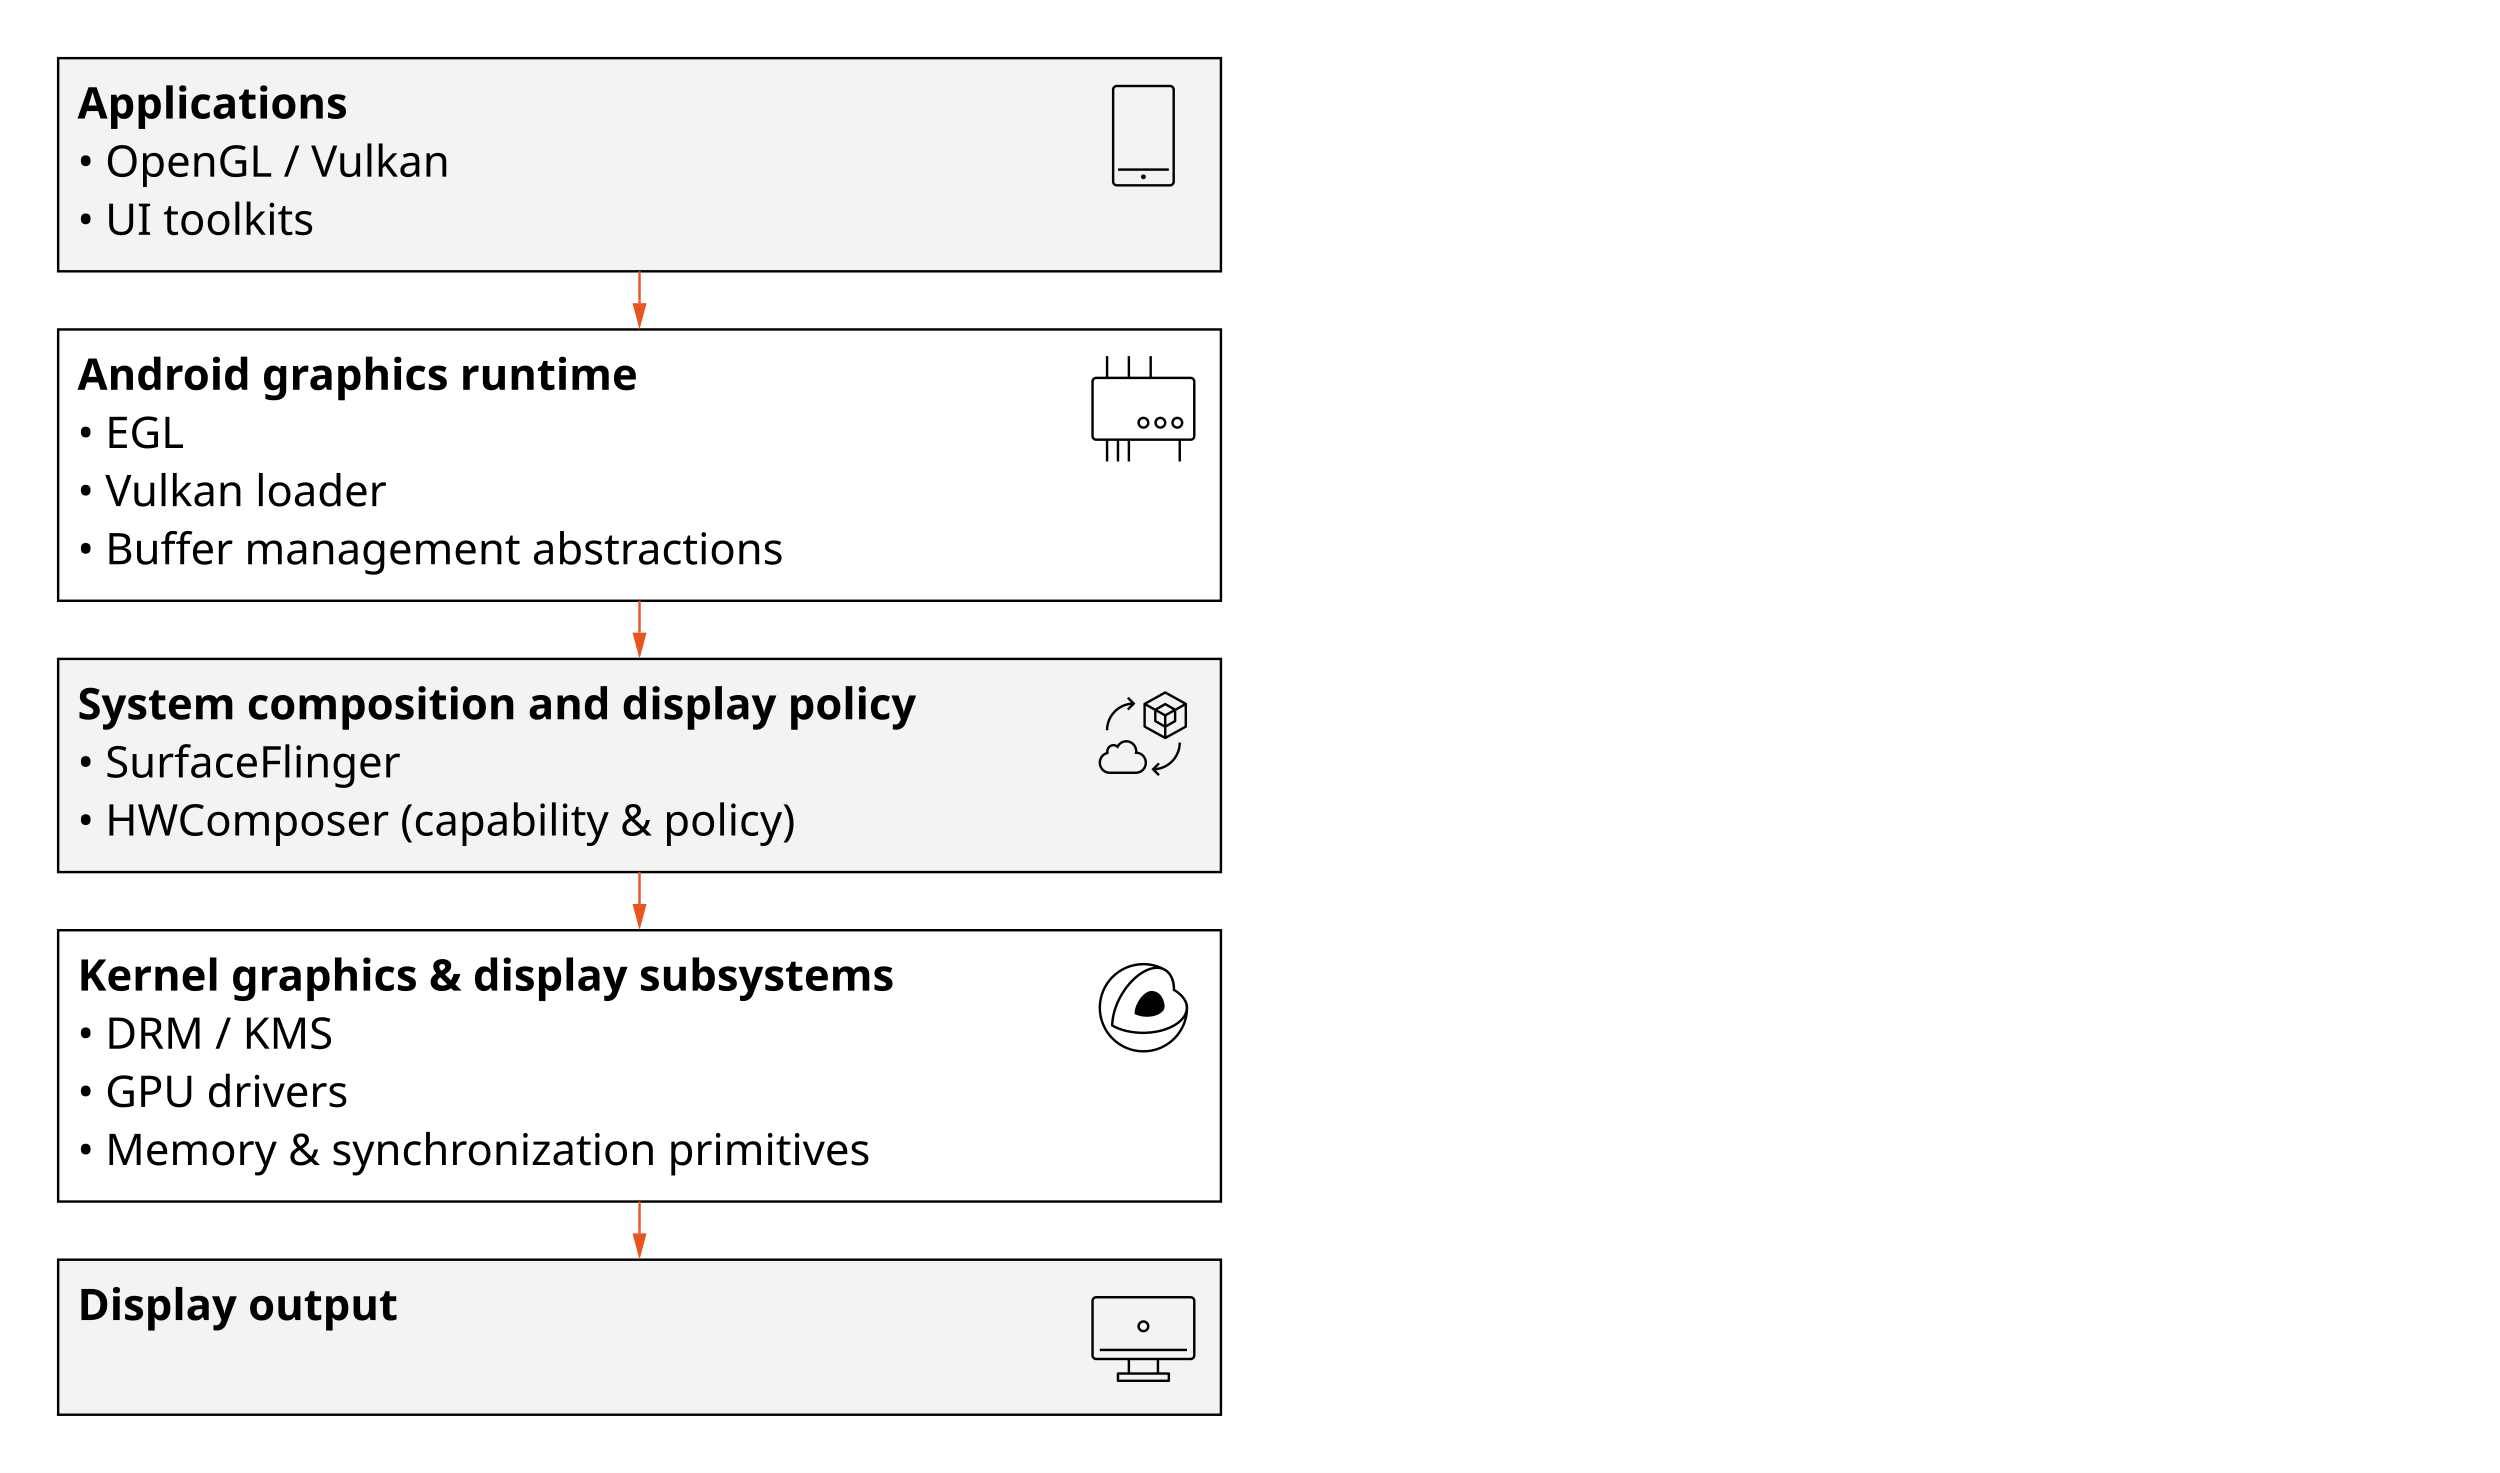
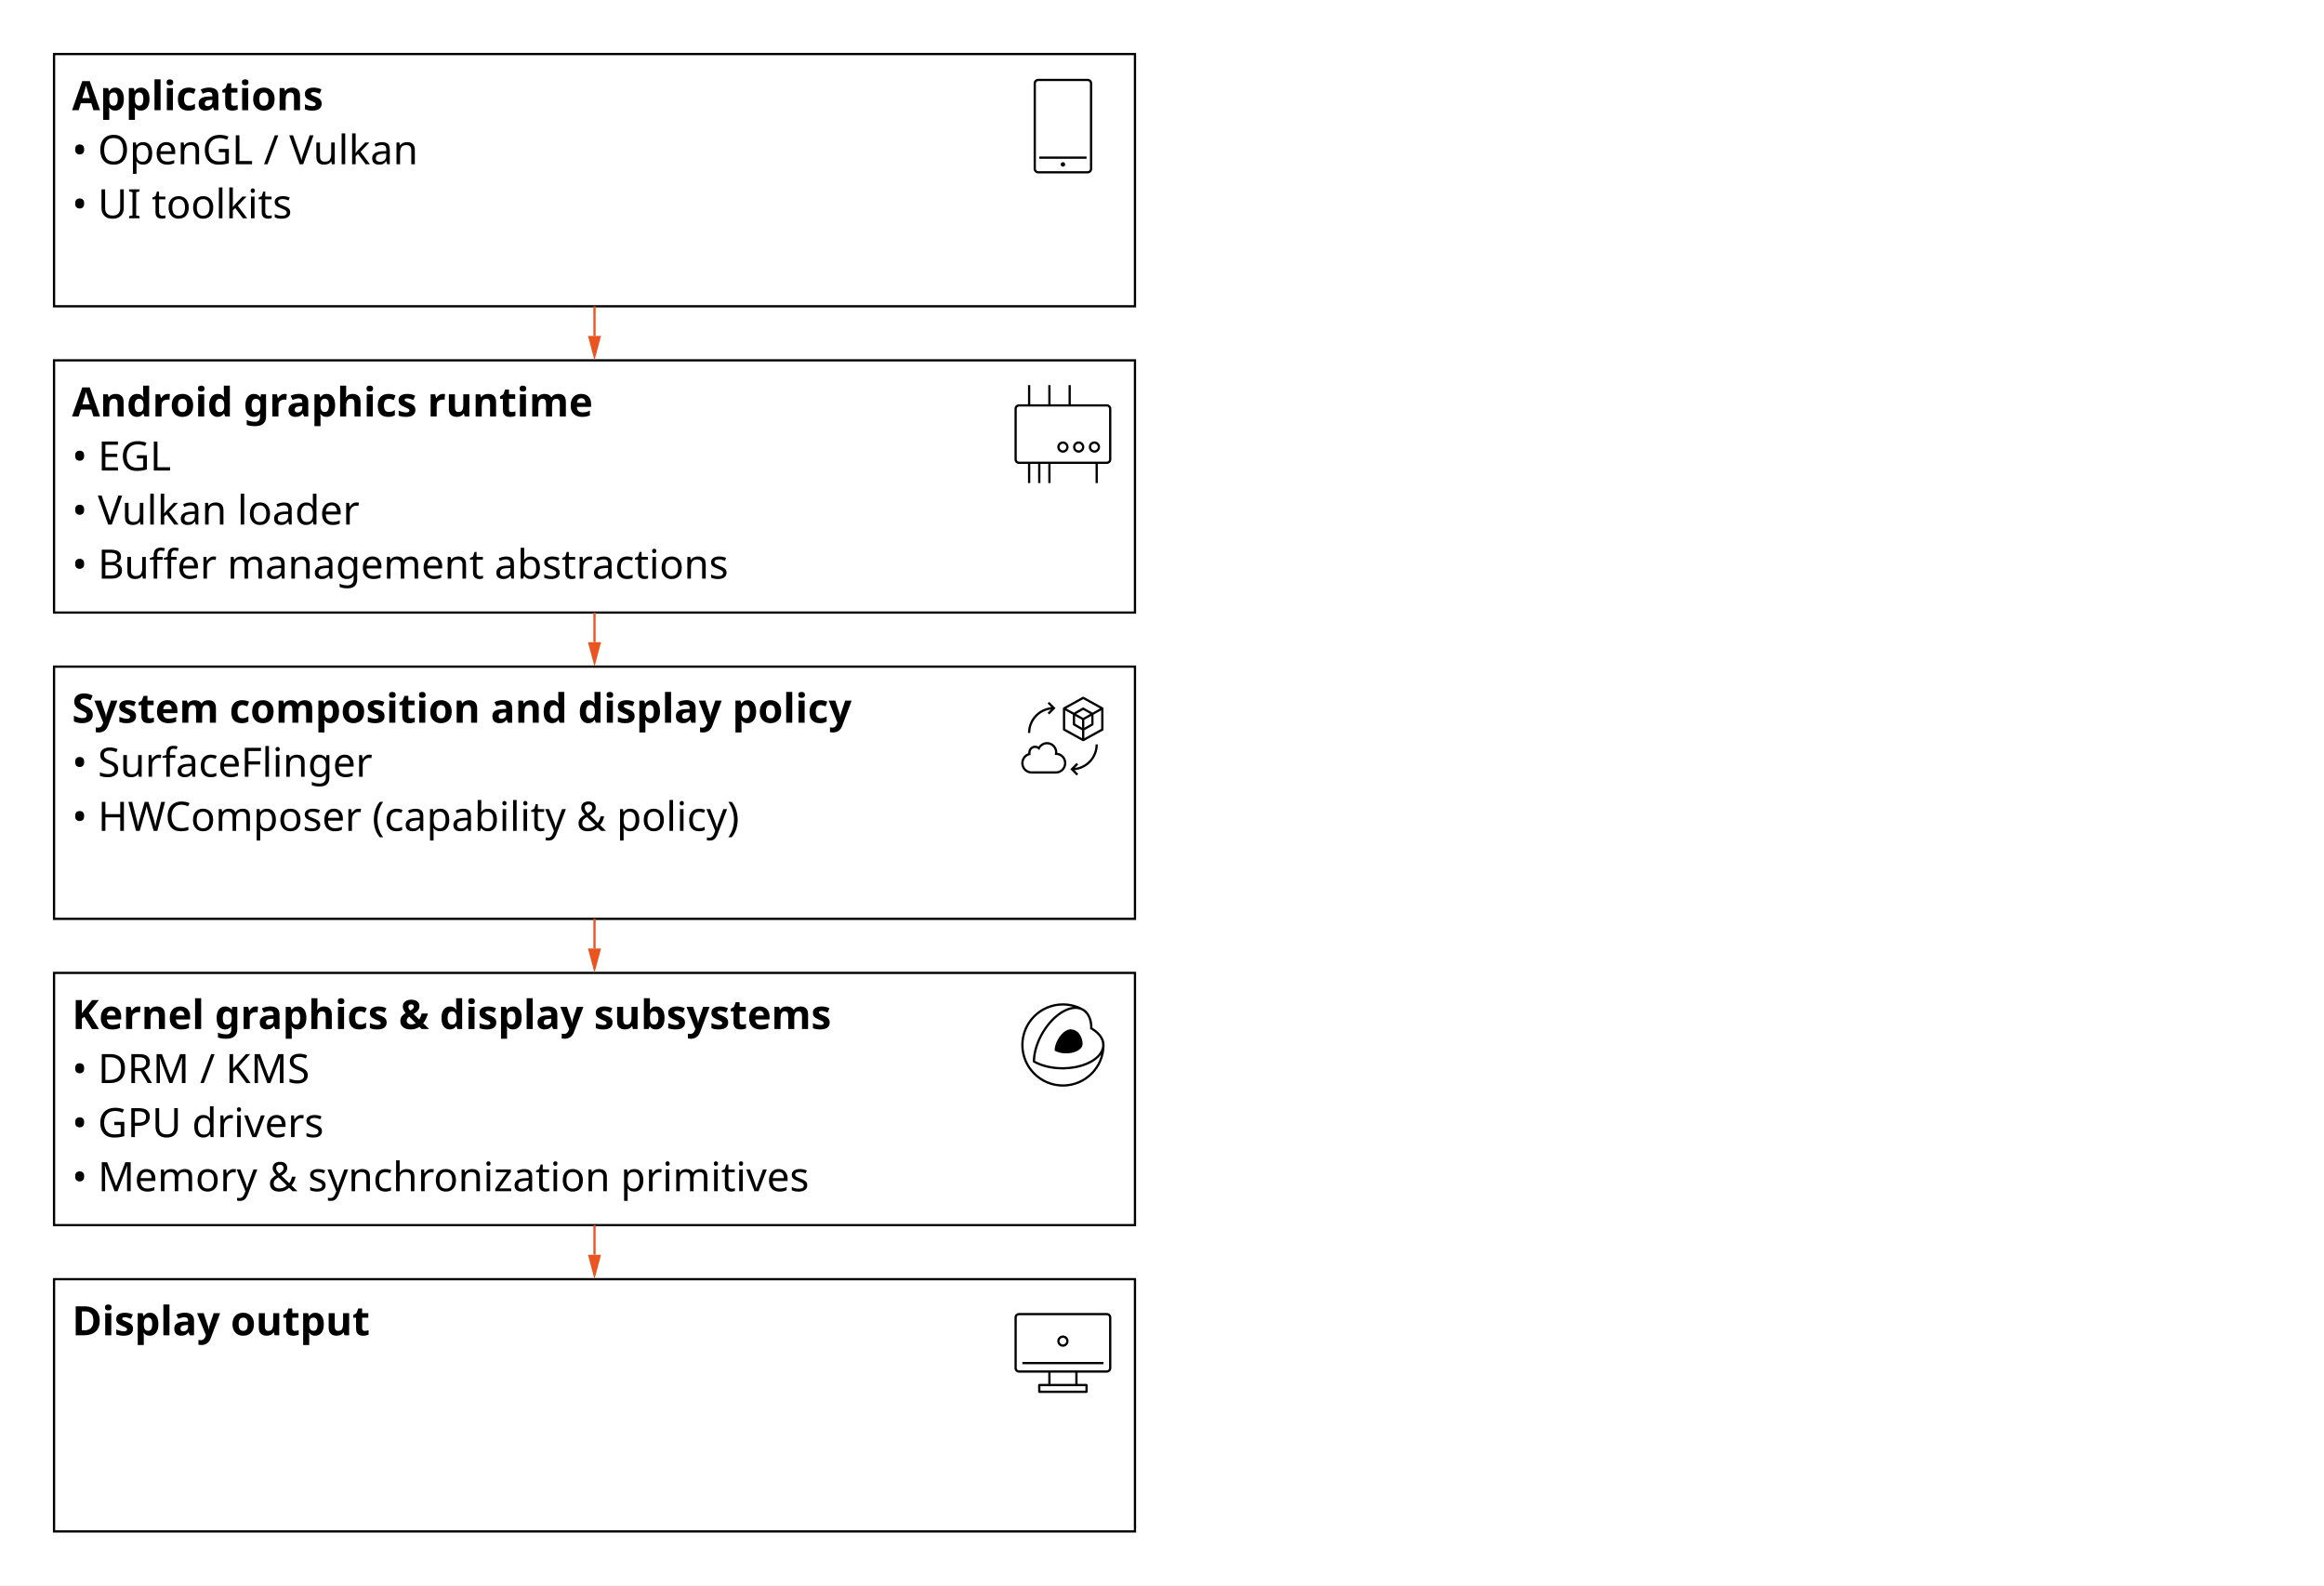
- <svg xmlns="http://www.w3.org/2000/svg" width="1032" height="608" viewBox="0 0 1032 608" xml:space="preserve">
-   <rect width="1032" height="608" fill="#FFFFFF" />
+ <svg xmlns="http://www.w3.org/2000/svg" width="1032" height="704" viewBox="0 0 1032 704" xml:space="preserve">
+   <rect width="1032" height="704" fill="#FFFFFF" />
+   <g data-component-id="__root__">
+     <rect x="0" y="0" width="1032" height="704" fill="transparent" stroke="none" stroke-width="1" stroke-miterlimit="10" pointer-events="none" />
+   </g>
+   <g data-component-id="__col_0__">
+     <rect x="24" y="24" width="480" height="656" fill="transparent" stroke="none" stroke-width="1" stroke-miterlimit="10" pointer-events="none" />
+   </g>
  <g data-component-id="apps">
-     <rect x="24" y="24" width="480" height="88" fill="#F3F3F3" stroke="#000000" stroke-width="1" stroke-miterlimit="10" />
+     <rect x="24" y="24" width="480" height="112" fill="transparent" stroke="#000000" stroke-width="1" stroke-miterlimit="10" />
    <text font-family="Ubuntu Sans">
      <tspan x="32" y="48.92" font-size="18" font-weight="700" fill="#000000">Applications</tspan>
      <tspan x="32" y="72.92" font-size="18" font-weight="400" fill="#000000">• OpenGL / Vulkan</tspan>
      <tspan x="32" y="96.92" font-size="18" font-weight="400" fill="#000000">• UI toolkits</tspan>
    </text>
    <g class="dg-icon" transform="translate(448 32)">
      <path fill-rule="evenodd" clip-rule="evenodd" d="M35 3C36.105 3 37 3.895 37 5V43C37 44.036 36.213 44.887 35.204 44.989L35 45H13L12.796 44.989C11.854 44.894 11.106 44.146 11.011 43.204L11 43V5C11 3.895 11.895 3 13 3H35ZM13 4C12.448 4 12 4.448 12 5V43C12 43.552 12.448 44 13 44H35C35.552 44 36 43.552 36 43V5C36 4.448 35.552 4 35 4H13Z" fill="#000000" />
      <path d="M24 40C24.552 40 25 40.448 25 41C25 41.552 24.552 42 24 42C23.448 42 23 41.552 23 41C23 40.448 23.448 40 24 40Z" fill="#000000" />
      <path d="M34.5 38.5H13.5V37.5H34.5V38.5Z" fill="#000000" />
    </g>
  </g>
  <g data-component-id="runtime">
-     <rect x="24" y="136" width="480" height="112" fill="#FFFFFF" stroke="#000000" stroke-width="1" stroke-miterlimit="10" />
+     <rect x="24" y="160" width="480" height="112" fill="transparent" stroke="#000000" stroke-width="1" stroke-miterlimit="10" />
    <text font-family="Ubuntu Sans">
-       <tspan x="32" y="160.92" font-size="18" font-weight="700" fill="#000000">Android graphics runtime</tspan>
-       <tspan x="32" y="184.92" font-size="18" font-weight="400" fill="#000000">• EGL</tspan>
-       <tspan x="32" y="208.92" font-size="18" font-weight="400" fill="#000000">• Vulkan loader</tspan>
-       <tspan x="32" y="232.92" font-size="18" font-weight="400" fill="#000000">• Buffer management abstractions</tspan>
+       <tspan x="32" y="184.92" font-size="18" font-weight="700" fill="#000000">Android graphics runtime</tspan>
+       <tspan x="32" y="208.92" font-size="18" font-weight="400" fill="#000000">• EGL</tspan>
+       <tspan x="32" y="232.92" font-size="18" font-weight="400" fill="#000000">• Vulkan loader</tspan>
+       <tspan x="32" y="256.92" font-size="18" font-weight="400" fill="#000000">• Buffer management abstractions</tspan>
    </text>
-     <g class="dg-icon" transform="translate(448 144)">
+     <g class="dg-icon" transform="translate(448 168)">
      <path fill-rule="evenodd" clip-rule="evenodd" d="M38 28C39.381 28 40.5 29.119 40.5 30.5C40.5 31.881 39.381 33 38 33C36.619 33 35.5 31.881 35.5 30.5C35.5 29.119 36.619 28 38 28ZM38 29C37.172 29 36.5 29.672 36.5 30.5C36.5 31.328 37.172 32 38 32C38.828 32 39.5 31.328 39.5 30.5C39.5 29.672 38.828 29 38 29Z" fill="#000000" />
      <path fill-rule="evenodd" clip-rule="evenodd" d="M24 28C25.381 28 26.5 29.119 26.5 30.5C26.5 31.881 25.381 33 24 33C22.619 33 21.5 31.881 21.5 30.5C21.5 29.119 22.619 28 24 28ZM24 29C23.172 29 22.5 29.672 22.5 30.5C22.5 31.328 23.172 32 24 32C24.828 32 25.5 31.328 25.5 30.5C25.5 29.672 24.828 29 24 29Z" fill="#000000" />
      <path fill-rule="evenodd" clip-rule="evenodd" d="M31 28C32.381 28 33.5 29.119 33.5 30.5C33.5 31.881 32.381 33 31 33C29.619 33 28.5 31.881 28.5 30.5C28.5 29.119 29.619 28 31 28ZM31 29C30.172 29 29.5 29.672 29.5 30.5C29.5 31.328 30.172 32 31 32C31.828 32 32.5 31.328 32.5 30.5C32.5 29.672 31.828 29 31 29Z" fill="#000000" />
      <path fill-rule="evenodd" clip-rule="evenodd" d="M9.5 11.5H17.5V3H18.5V11.5H26.5V3H27.5V11.5H43.5C44.605 11.5 45.5 12.395 45.5 13.5V36C45.5 37.105 44.605 38 43.5 38H39.5V46.5H38.5V38H18.5V46.5H17.5V38H14V46.5H13V38H9.5V46.5H8.5V38H4.5C3.395 38 2.5 37.105 2.5 36V13.5C2.5 12.395 3.395 11.5 4.5 11.5H8.5V3H9.5V11.5ZM4.5 12.5C3.948 12.5 3.5 12.948 3.5 13.5V36C3.5 36.552 3.948 37 4.5 37H43.5C44.052 37 44.5 36.552 44.5 36V13.5C44.5 12.948 44.052 12.5 43.5 12.5H4.5Z" fill="#000000" />
    </g>
  </g>
  <g data-component-id="composition">
-     <rect x="24" y="272" width="480" height="88" fill="#F3F3F3" stroke="#000000" stroke-width="1" stroke-miterlimit="10" />
+     <rect x="24" y="296" width="480" height="112" fill="transparent" stroke="#000000" stroke-width="1" stroke-miterlimit="10" />
    <text font-family="Ubuntu Sans">
-       <tspan x="32" y="296.92" font-size="18" font-weight="700" fill="#000000">System composition and display policy</tspan>
-       <tspan x="32" y="320.92" font-size="18" font-weight="400" fill="#000000">• SurfaceFlinger</tspan>
-       <tspan x="32" y="344.92" font-size="18" font-weight="400" fill="#000000">• HWComposer (capability &amp; policy)</tspan>
+       <tspan x="32" y="320.92" font-size="18" font-weight="700" fill="#000000">System composition and display policy</tspan>
+       <tspan x="32" y="344.92" font-size="18" font-weight="400" fill="#000000">• SurfaceFlinger</tspan>
+       <tspan x="32" y="368.92" font-size="18" font-weight="400" fill="#000000">• HWComposer (capability &amp; policy)</tspan>
    </text>
-     <g class="dg-icon" transform="translate(448 280)">
+     <g class="dg-icon" transform="translate(448 304)">
      <path d="M39.5 26.556C39.5 32.519 34.961 37.421 29.149 37.998L30.798 39.647L30.091 40.353L27.293 37.556L30.091 34.758L30.798 35.465L29.288 36.974C34.479 36.338 38.5 31.918 38.5 26.556H39.5Z" fill="#000000" />
      <path d="M20.707 10.444L17.909 13.242L17.202 12.535L18.711 11.025C13.52 11.661 9.5 16.082 9.5 21.444H8.5C8.5 15.481 13.039 10.578 18.85 10.001L17.202 8.354L17.909 7.646L20.707 10.444Z" fill="#000000" />
      <path fill-rule="evenodd" clip-rule="evenodd" d="M32.758 5.423C32.908 5.34 33.092 5.34 33.242 5.423L41.742 10.128C41.901 10.216 42 10.383 42 10.565V19.938C42 20.119 41.901 20.287 41.742 20.375L33.242 25.079C33.092 25.163 32.908 25.163 32.758 25.079L24.258 20.375C24.099 20.287 24 20.119 24 19.938V10.565C24 10.383 24.099 10.216 24.258 10.128L32.758 5.423ZM25 19.643L32.5 23.793V20.284L28.659 18.09C28.504 18.001 28.407 17.835 28.407 17.656V13.332L25 11.433V19.643ZM37.592 13.333V17.656C37.592 17.836 37.495 18.001 37.34 18.09L33.5 20.284V23.793L41 19.643V11.433L37.592 13.333ZM29.407 17.365L32.5 19.133V15.615L29.407 13.89V17.365ZM33.5 15.615V19.132L36.592 17.365V13.891L33.5 15.615ZM31.199 12.254L29.877 13.007L32.999 14.748L36.12 13.008L32.999 11.225L31.199 12.254ZM25.513 10.574L28.857 12.44L32.752 10.215C32.906 10.127 33.094 10.127 33.248 10.215L37.14 12.44L40.486 10.574L33 6.432L25.513 10.574Z" fill="#000000" />
      <path fill-rule="evenodd" clip-rule="evenodd" d="M16.941 25.5C19.491 25.5 21.526 27.589 21.526 30.143C21.526 30.18 21.523 30.218 21.521 30.255C23.778 30.552 25.5 32.491 25.5 34.857C25.5 37.411 23.465 39.5 20.915 39.5H10.085C7.535 39.5 5.5 37.411 5.5 34.857C5.5 32.859 6.734 31.078 8.606 30.463V30.172C8.606 28.47 9.975 27.1 11.652 27.1C12.197 27.1 12.72 27.25 13.183 27.529C14.026 26.285 15.428 25.5 16.941 25.5ZM16.941 26.5C15.627 26.5 14.394 27.273 13.776 28.484L13.48 29.064L12.997 28.629C12.61 28.28 12.14 28.1 11.652 28.1C10.532 28.1 9.606 29.017 9.606 30.172V31.239L9.219 31.329C7.612 31.702 6.5 33.161 6.5 34.857C6.5 36.874 8.102 38.5 10.085 38.5H20.915C22.898 38.5 24.5 36.874 24.5 34.857C24.5 32.839 22.923 31.239 20.964 31.214L20.371 31.207L20.479 30.623L20.48 30.622C20.48 30.622 20.48 30.618 20.48 30.615C20.482 30.608 20.483 30.597 20.485 30.583C20.49 30.555 20.497 30.514 20.503 30.466C20.516 30.366 20.526 30.247 20.526 30.143C20.526 28.126 18.924 26.5 16.941 26.5Z" fill="#000000" />
    </g>
  </g>
  <g data-component-id="kernel_gfx">
-     <rect x="24" y="384" width="480" height="112" fill="#FFFFFF" stroke="#000000" stroke-width="1" stroke-miterlimit="10" />
+     <rect x="24" y="432" width="480" height="112" fill="transparent" stroke="#000000" stroke-width="1" stroke-miterlimit="10" />
    <text font-family="Ubuntu Sans">
-       <tspan x="32" y="408.92" font-size="18" font-weight="700" fill="#000000">Kernel graphics &amp; display subsystems</tspan>
-       <tspan x="32" y="432.92" font-size="18" font-weight="400" fill="#000000">• DRM / KMS</tspan>
-       <tspan x="32" y="456.92" font-size="18" font-weight="400" fill="#000000">• GPU drivers</tspan>
-       <tspan x="32" y="480.92" font-size="18" font-weight="400" fill="#000000">• Memory &amp; synchronization primitives</tspan>
+       <tspan x="32" y="456.92" font-size="18" font-weight="700" fill="#000000">Kernel graphics &amp; display subsystems</tspan>
+       <tspan x="32" y="480.92" font-size="18" font-weight="400" fill="#000000">• DRM / KMS</tspan>
+       <tspan x="32" y="504.92" font-size="18" font-weight="400" fill="#000000">• GPU drivers</tspan>
+       <tspan x="32" y="528.92" font-size="18" font-weight="400" fill="#000000">• Memory &amp; synchronization primitives</tspan>
    </text>
-     <g class="dg-icon" transform="translate(448 392)">
+     <g class="dg-icon" transform="translate(448 440)">
      <path fill-rule="evenodd" clip-rule="evenodd" d="M24 5.5C27.147 5.5 30.111 6.288 32.707 7.675C32.857 7.747 33.006 7.823 33.151 7.907C34.429 8.645 35.383 9.765 36.035 11.148C36.765 12.64 37.13 14.384 37.097 16.08C37.099 16.163 37.104 16.246 37.105 16.33C37.105 16.336 37.109 16.343 37.114 16.346C37.224 16.411 37.33 16.479 37.437 16.546C37.461 16.561 37.485 16.576 37.51 16.592C39.06 17.572 40.326 18.735 41.185 20.037C41.957 21.172 42.5 22.506 42.5 24C42.5 34.217 34.217 42.5 24 42.5C13.783 42.5 5.5 34.217 5.5 24C5.5 13.783 13.783 5.5 24 5.5ZM24 6.5C14.335 6.5 6.5 14.335 6.5 24C6.5 33.665 14.335 41.5 24 41.5C32.212 41.5 39.101 35.843 40.987 28.213C40.394 29.041 39.64 29.811 38.75 30.507C36.486 32.277 33.327 33.614 29.69 34.312C29.658 34.321 29.626 34.326 29.596 34.329C28.019 34.626 26.35 34.808 24.619 34.849L23.868 34.857C18.871 34.857 14.318 33.708 10.972 31.822C10.77 31.743 10.629 31.546 10.63 31.317L10.649 30.586C10.818 26.89 12.093 22.634 14.452 18.548L14.935 17.738C17.397 13.747 20.513 10.645 23.652 8.822C25.261 7.889 26.898 7.28 28.466 7.075C27.04 6.7 25.544 6.5 24 6.5ZM32.238 8.558C30.027 7.518 27.15 7.948 24.154 9.687C21.18 11.413 18.177 14.387 15.787 18.261L15.317 19.048C12.933 23.177 11.716 27.447 11.637 31.046C14.794 32.777 19.1 33.857 23.868 33.857L24.596 33.849C26.284 33.809 27.911 33.632 29.444 33.341C29.448 33.34 29.452 33.34 29.456 33.339C29.459 33.338 29.463 33.337 29.466 33.337L30.123 33.203C33.375 32.501 36.148 31.271 38.134 29.719C40.253 28.062 41.434 26.074 41.434 23.984C41.434 22.796 41.05 21.639 40.331 20.558C40.134 20.271 39.918 19.995 39.688 19.731C38.639 18.527 37.332 17.603 36.332 17.053L36.051 16.898L36.074 16.578C36.086 16.413 36.093 16.247 36.097 16.082C36.047 14.363 35.725 12.847 35.145 11.604C34.551 10.389 33.702 9.382 32.645 8.78C32.51 8.704 32.375 8.63 32.238 8.558Z" fill="#000000" />
      <path d="M21.829 21.455C23.606 18.377 26.095 16.68 28.032 17.117C31.503 17.587 32.75 21.382 32.75 23.55C32.75 25.402 30.656 26.972 27.753 27.524V27.525C27.752 27.525 27.75 27.525 27.749 27.525C27.028 27.662 26.257 27.737 25.456 27.737C23.457 27.737 21.646 27.275 20.328 26.527C20.323 26.526 20.318 26.525 20.312 26.524C20.319 25.005 20.824 23.195 21.829 21.455Z" fill="#000000" />
    </g>
  </g>
  <g data-component-id="display">
-     <rect x="24" y="520" width="480" height="64" fill="#F3F3F3" stroke="#000000" stroke-width="1" stroke-miterlimit="10" />
+     <rect x="24" y="568" width="480" height="112" fill="transparent" stroke="#000000" stroke-width="1" stroke-miterlimit="10" />
    <text font-family="Ubuntu Sans">
-       <tspan x="32" y="544.92" font-size="18" font-weight="700" fill="#000000">Display output</tspan>
+       <tspan x="32" y="592.92" font-size="18" font-weight="700" fill="#000000">Display output</tspan>
    </text>
-     <g class="dg-icon" transform="translate(448 528)">
+     <g class="dg-icon" transform="translate(448 576)">
      <path d="M42 29.75H6V28.75H42V29.75Z" fill="#000000" />
      <path fill-rule="evenodd" clip-rule="evenodd" d="M43.5 7C44.605 7 45.5 7.895 45.5 9V31.5C45.5 32.605 44.605 33.5 43.5 33.5H30.5V38.5H34.5C34.776 38.5 35 38.724 35 39V42C35 42.276 34.776 42.5 34.5 42.5H13.5C13.224 42.5 13 42.276 13 42V39C13 38.724 13.224 38.5 13.5 38.5H17.5V33.5H4.5C3.395 33.5 2.5 32.605 2.5 31.5V9C2.5 7.895 3.395 7 4.5 7H43.5ZM14 41.5H34V39.5H14V41.5ZM18.5 38.5H29.5V33.5H18.5V38.5ZM4.5 8C3.948 8 3.5 8.448 3.5 9V31.5C3.5 32.052 3.948 32.5 4.5 32.5H43.5C44.052 32.5 44.5 32.052 44.5 31.5V9C44.5 8.448 44.052 8 43.5 8H4.5Z" fill="#000000" />
      <path fill-rule="evenodd" clip-rule="evenodd" d="M24 17C25.381 17 26.5 18.119 26.5 19.5C26.5 20.881 25.381 22 24 22C22.619 22 21.5 20.881 21.5 19.5C21.5 18.119 22.619 17 24 17ZM24 18C23.172 18 22.5 18.672 22.5 19.5C22.5 20.328 23.172 21 24 21C24.828 21 25.5 20.328 25.5 19.5C25.5 18.672 24.828 18 24 18Z" fill="#000000" />
    </g>
  </g>
+   <g data-component-id="__col_1__">
+     <rect x="528" y="24" width="480" height="328" fill="transparent" stroke="none" stroke-width="1" stroke-miterlimit="10" pointer-events="none" />
+   </g>
+   <g data-component-id="__ann_2268206313040__">
+     <rect x="528" y="24" width="480" height="64" fill="transparent" stroke="none" stroke-width="1" stroke-miterlimit="10" pointer-events="none" />
+   </g>
+   <g data-component-id="__ann_2268206313744__">
+     <rect x="528" y="112" width="480" height="64" fill="transparent" stroke="none" stroke-width="1" stroke-miterlimit="10" pointer-events="none" />
+   </g>
+   <g data-component-id="__ann_2268206314320__">
+     <rect x="528" y="200" width="480" height="64" fill="transparent" stroke="none" stroke-width="1" stroke-miterlimit="10" pointer-events="none" />
+   </g>
+   <g data-component-id="__ann_2268206315024__">
+     <rect x="528" y="288" width="480" height="64" fill="transparent" stroke="none" stroke-width="1" stroke-miterlimit="10" pointer-events="none" />
+   </g>
  <g data-component-id="apps.bottom-&gt;runtime.top">
-     <line x1="264" y1="112" x2="264" y2="124" fill="none" stroke="#E95420" stroke-width="1" stroke-miterlimit="10" />
-     <line x1="264" y1="124" x2="264" y2="124" fill="none" stroke="#E95420" stroke-width="1" stroke-miterlimit="10" />
-     <line x1="264" y1="124" x2="264" y2="125.159" fill="none" stroke="#E95420" stroke-width="1" stroke-miterlimit="10" />
-     <polygon points="261.095,125.159 264,136 266.905,125.159" fill="#E95420" />
+     <line x1="264" y1="136" x2="264" y2="149.159" fill="none" stroke="#E95420" stroke-width="1" stroke-miterlimit="10" />
+     <polygon points="261.095,149.159 264,160 266.905,149.159" fill="#E95420" />
  </g>
  <g data-component-id="runtime.bottom-&gt;composition.top">
-     <line x1="264" y1="248" x2="264" y2="260" fill="none" stroke="#E95420" stroke-width="1" stroke-miterlimit="10" />
-     <line x1="264" y1="260" x2="264" y2="260" fill="none" stroke="#E95420" stroke-width="1" stroke-miterlimit="10" />
-     <line x1="264" y1="260" x2="264" y2="261.159" fill="none" stroke="#E95420" stroke-width="1" stroke-miterlimit="10" />
-     <polygon points="261.095,261.159 264,272 266.905,261.159" fill="#E95420" />
+     <line x1="264" y1="272" x2="264" y2="285.159" fill="none" stroke="#E95420" stroke-width="1" stroke-miterlimit="10" />
+     <polygon points="261.095,285.159 264,296 266.905,285.159" fill="#E95420" />
  </g>
  <g data-component-id="composition.bottom-&gt;kernel_gfx.top">
-     <line x1="264" y1="360" x2="264" y2="372" fill="none" stroke="#E95420" stroke-width="1" stroke-miterlimit="10" />
-     <line x1="264" y1="372" x2="264" y2="372" fill="none" stroke="#E95420" stroke-width="1" stroke-miterlimit="10" />
-     <line x1="264" y1="372" x2="264" y2="373.159" fill="none" stroke="#E95420" stroke-width="1" stroke-miterlimit="10" />
-     <polygon points="261.095,373.159 264,384 266.905,373.159" fill="#E95420" />
+     <line x1="264" y1="408" x2="264" y2="421.159" fill="none" stroke="#E95420" stroke-width="1" stroke-miterlimit="10" />
+     <polygon points="261.095,421.159 264,432 266.905,421.159" fill="#E95420" />
  </g>
  <g data-component-id="kernel_gfx.bottom-&gt;display.top">
-     <line x1="264" y1="496" x2="264" y2="508" fill="none" stroke="#E95420" stroke-width="1" stroke-miterlimit="10" />
-     <line x1="264" y1="508" x2="264" y2="508" fill="none" stroke="#E95420" stroke-width="1" stroke-miterlimit="10" />
-     <line x1="264" y1="508" x2="264" y2="509.159" fill="none" stroke="#E95420" stroke-width="1" stroke-miterlimit="10" />
-     <polygon points="261.095,509.159 264,520 266.905,509.159" fill="#E95420" />
+     <line x1="264" y1="544" x2="264" y2="557.159" fill="none" stroke="#E95420" stroke-width="1" stroke-miterlimit="10" />
+     <polygon points="261.095,557.159 264,568 266.905,557.159" fill="#E95420" />
  </g>
</svg>
